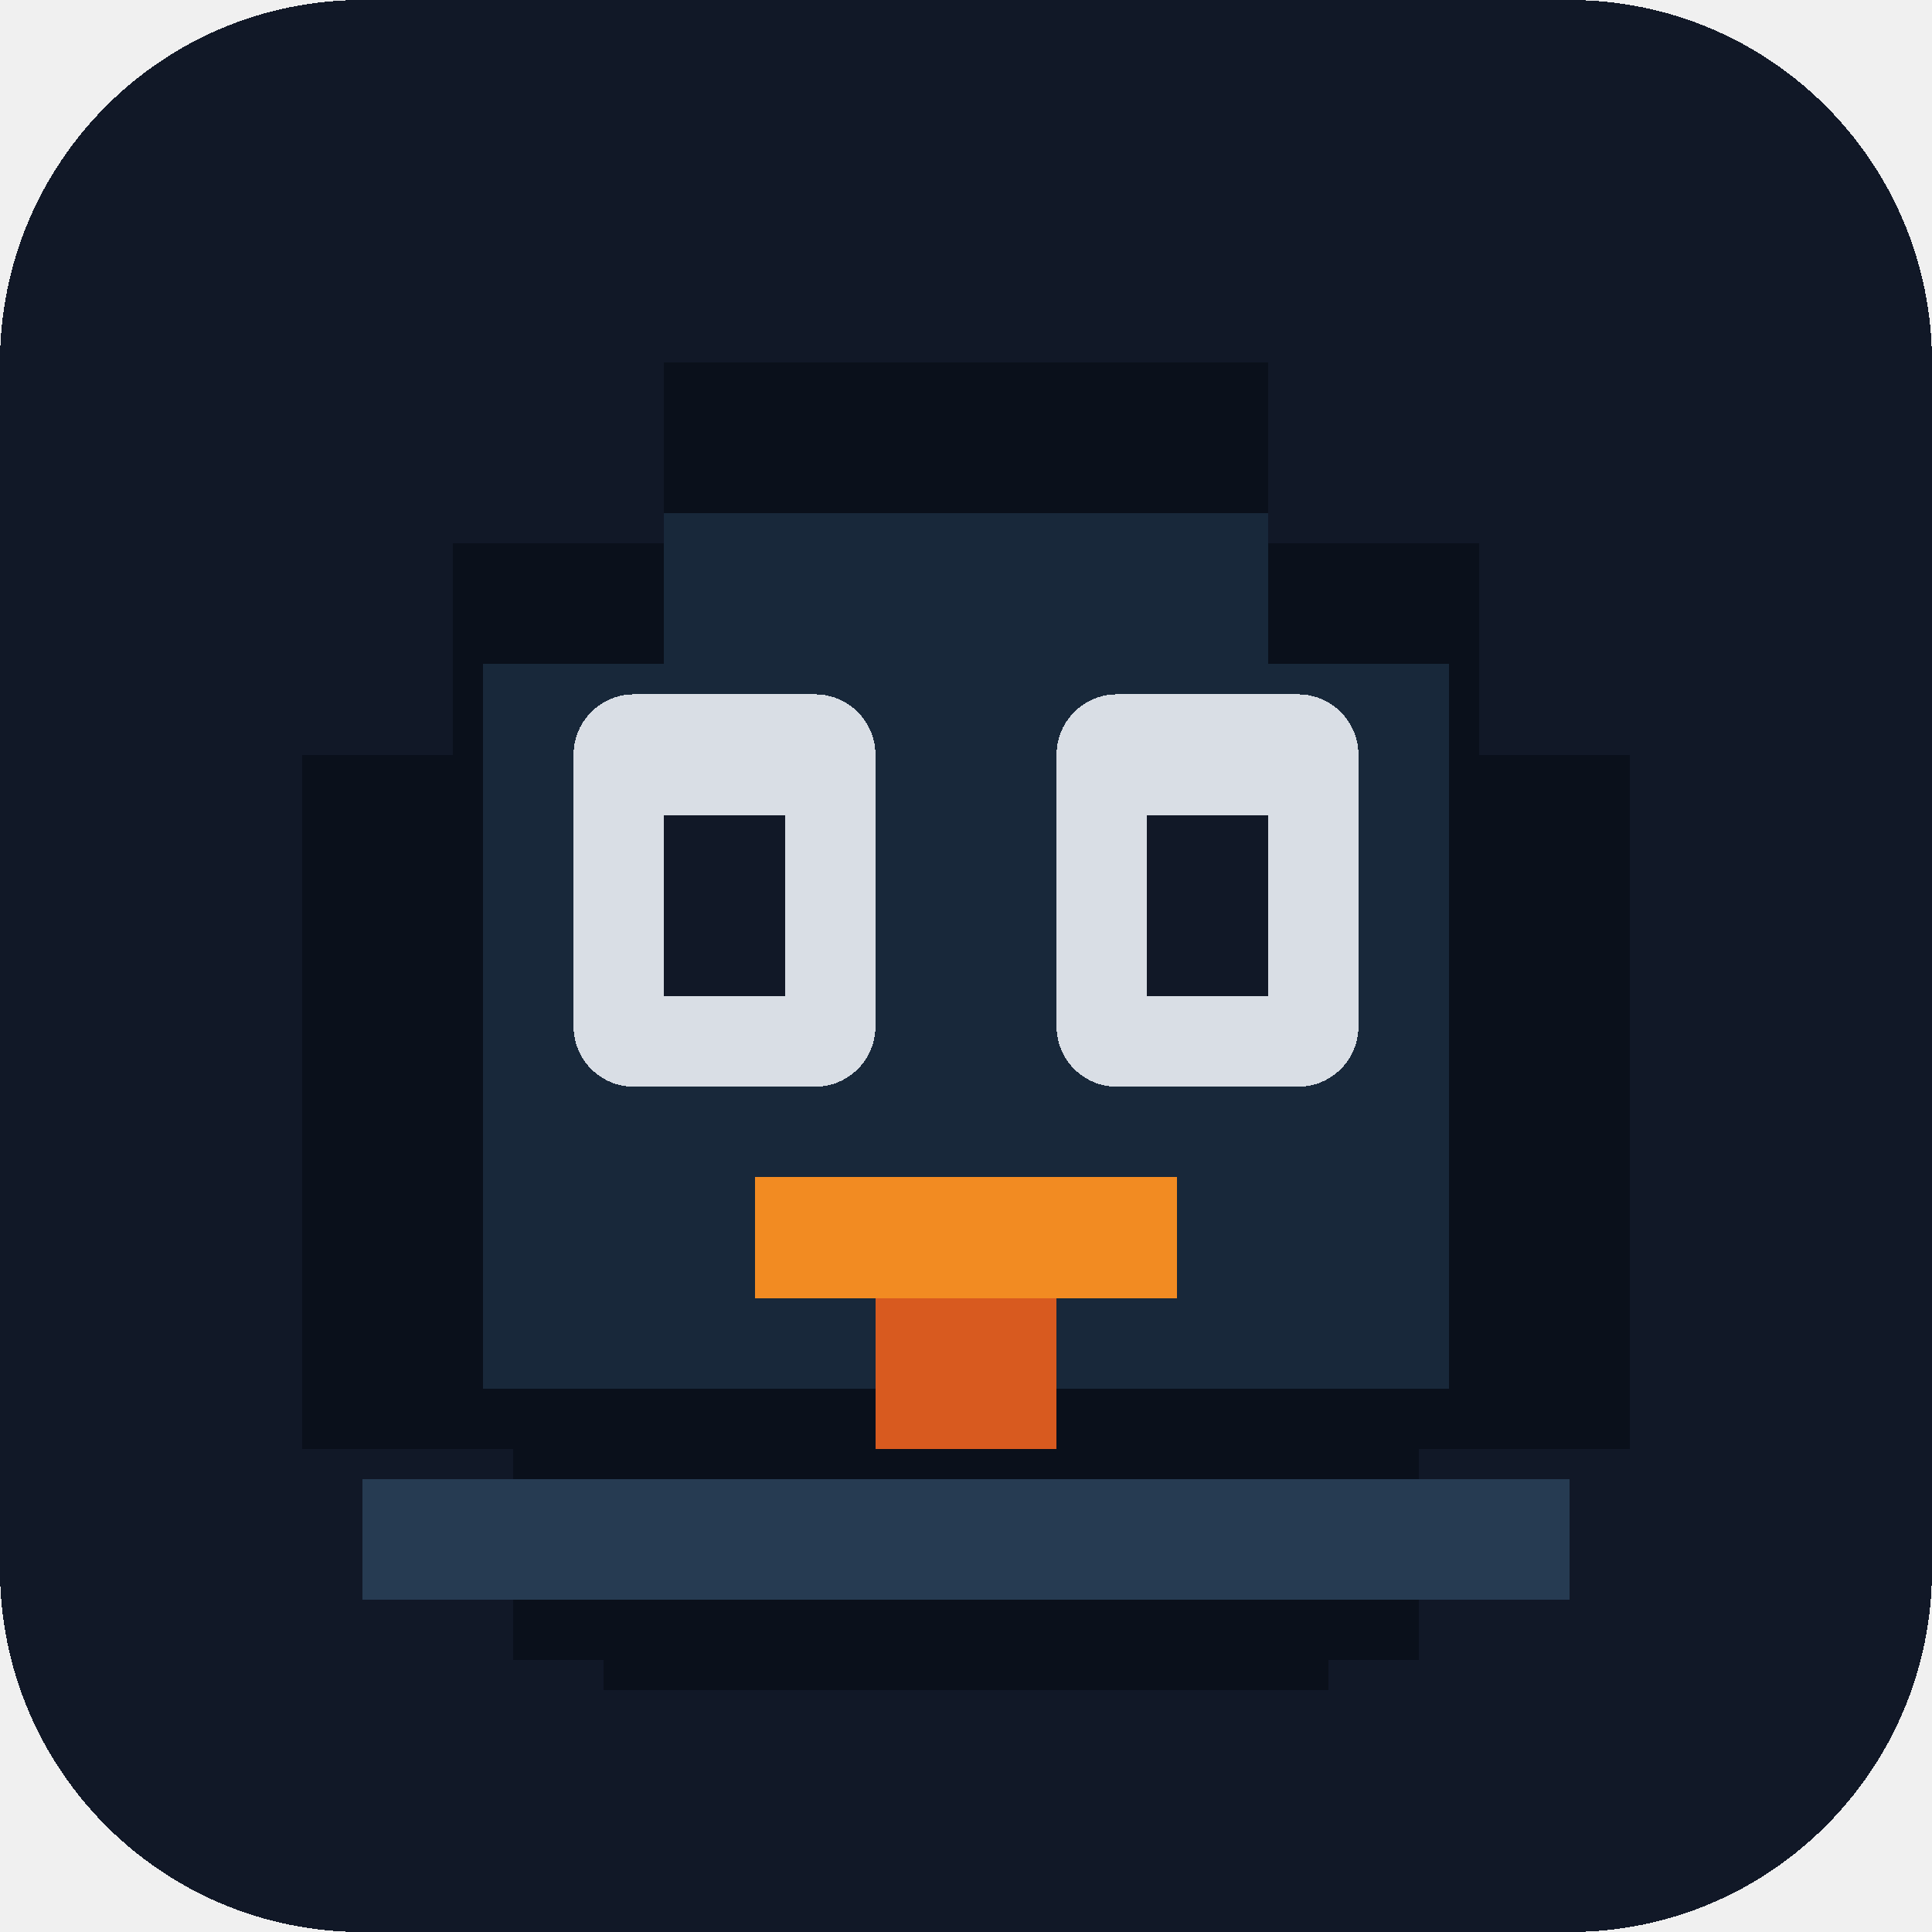
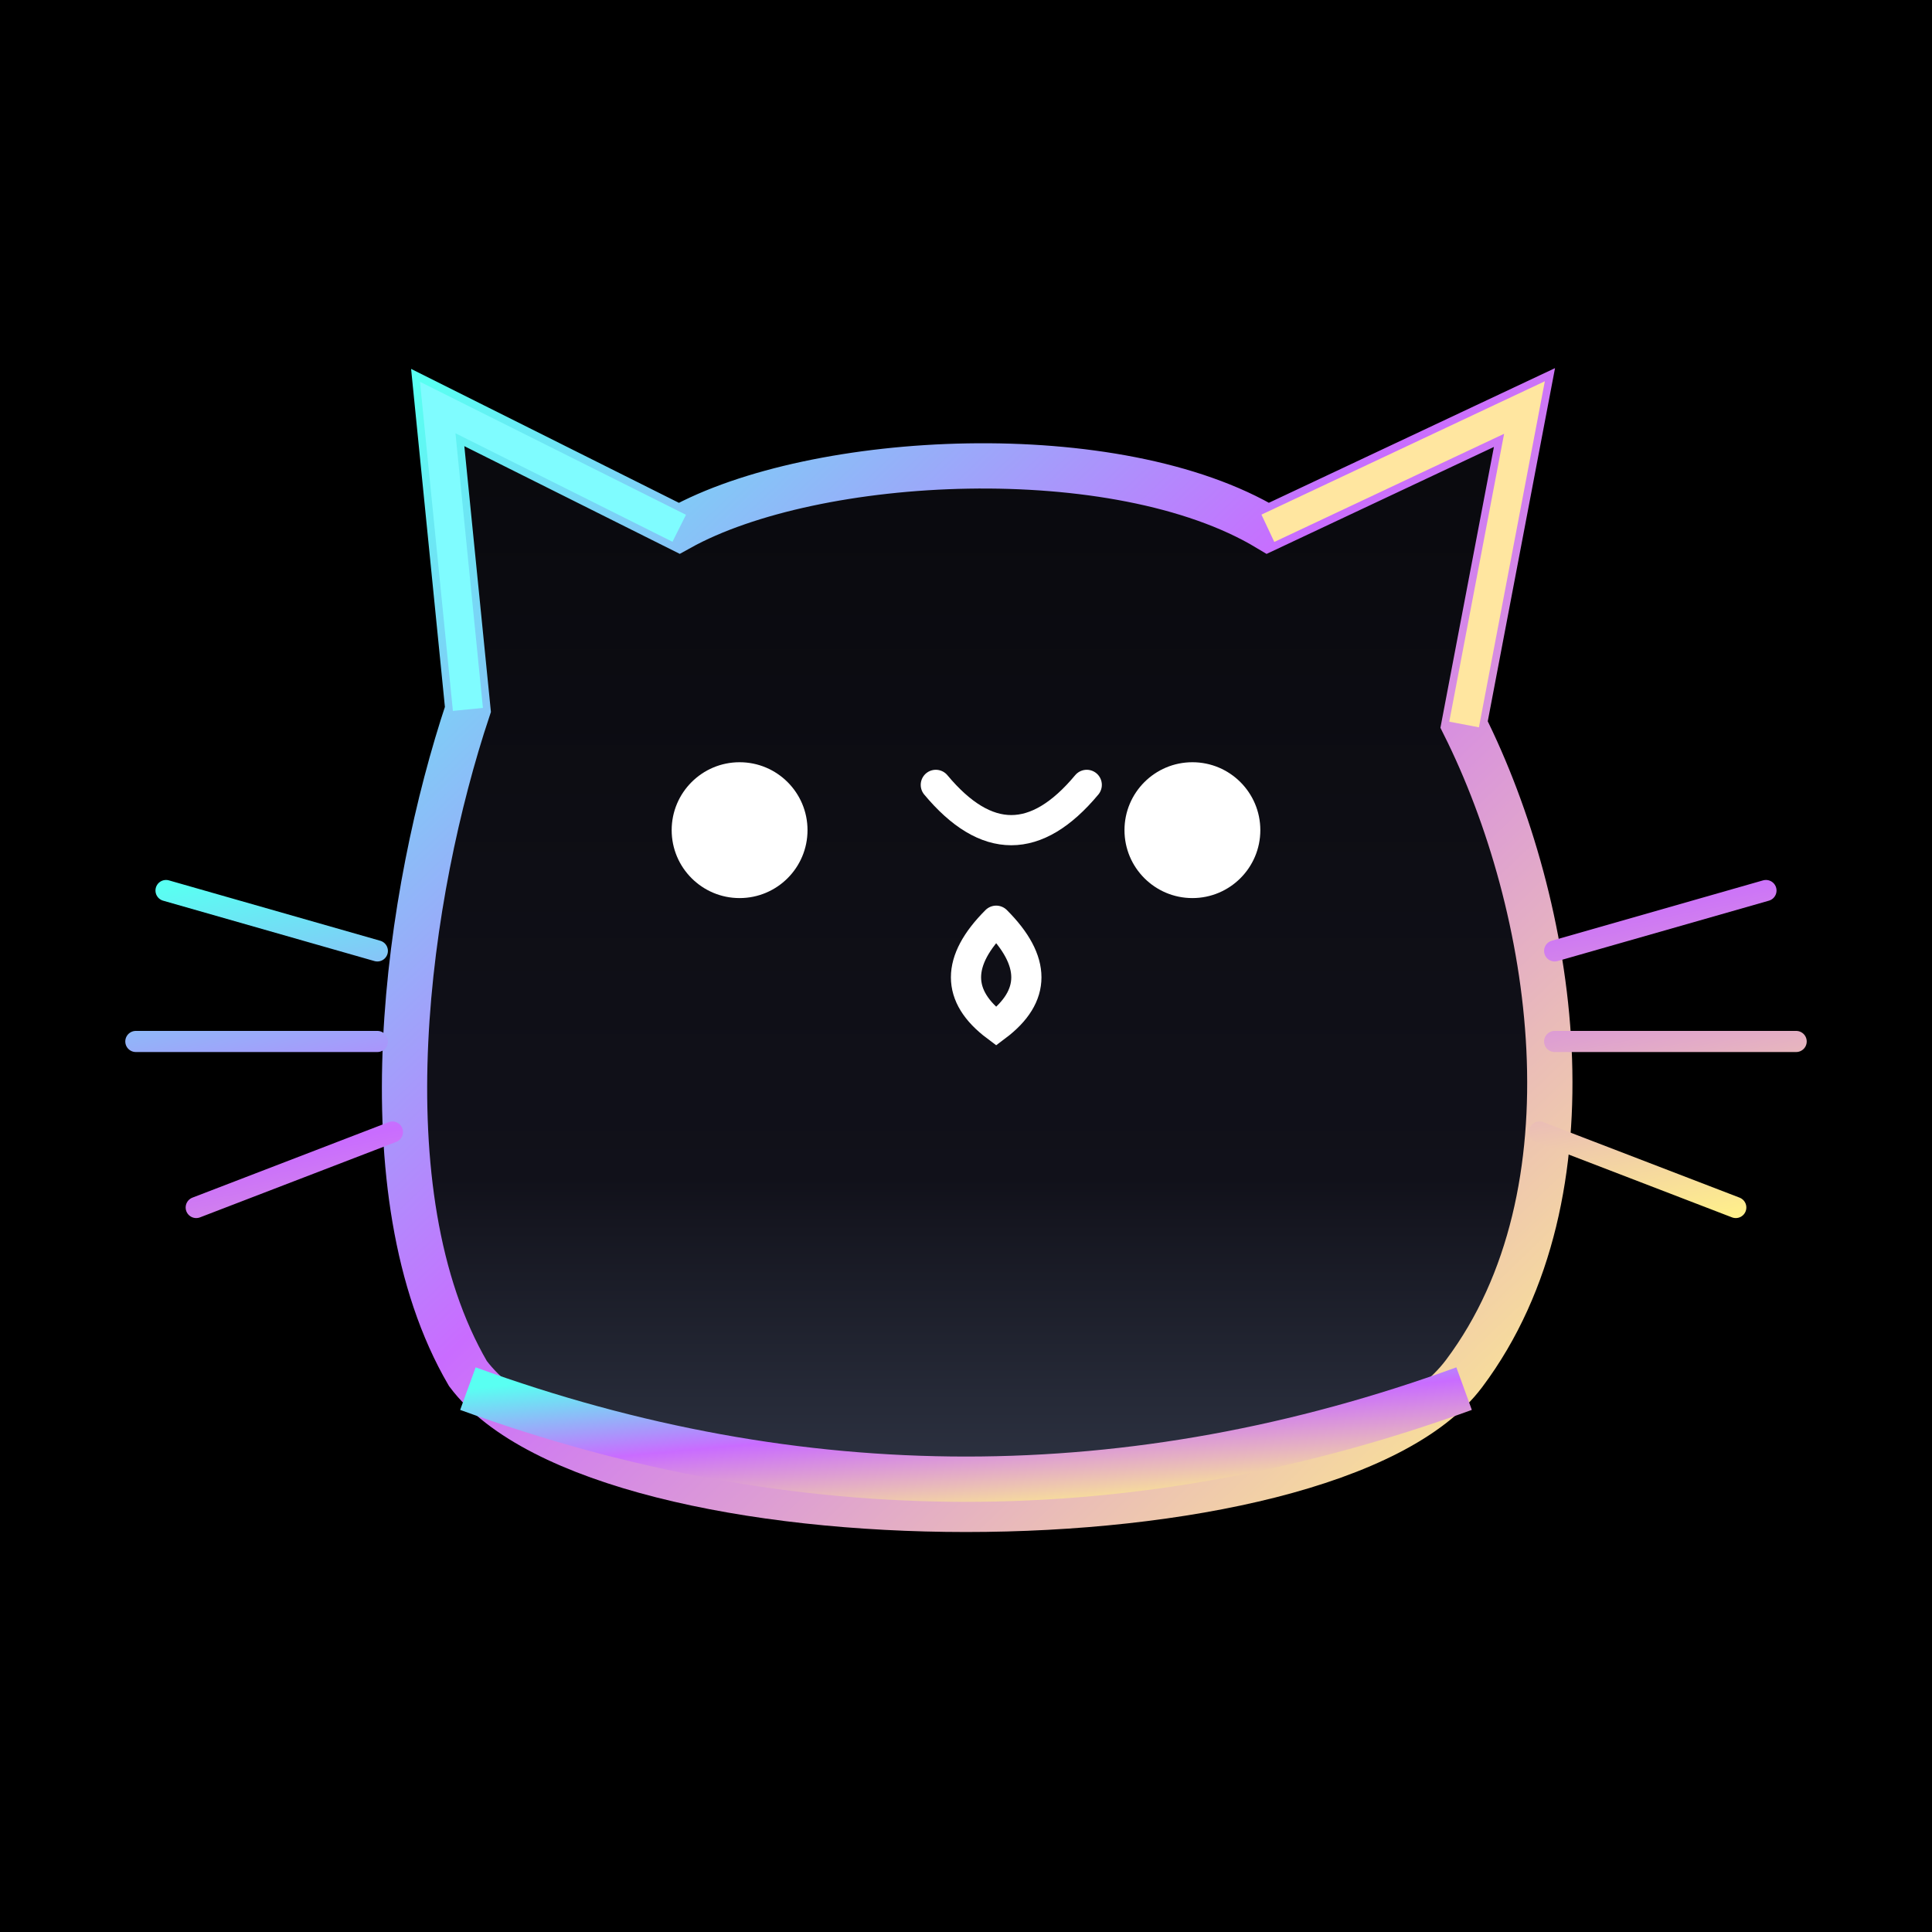
- <svg xmlns="http://www.w3.org/2000/svg" width="64" height="64" viewBox="0 0 64 64" shape-rendering="crispEdges">
-   <rect width="64" height="64" rx="12" fill="#111827" />
-   <path d="M10 25h5v-7h7v-6h20v6h7v7h5v23H47v7H17v-7h-7z" fill="#0a101b" />
-   <path d="M16 22h6v-5h20v5h6v24H16z" fill="#18283a" />
-   <rect x="19" y="23" width="10" height="13" rx="2" fill="#d9dee5" />
-   <rect x="35" y="23" width="10" height="13" rx="2" fill="#d9dee5" />
-   <rect x="22" y="27" width="4" height="6" fill="#111827" />
-   <rect x="38" y="27" width="4" height="6" fill="#111827" />
-   <path d="M25 39h14v4H25z" fill="#f28b22" />
-   <path d="M29 43h6v5h-6z" fill="#d85a1f" />
-   <rect x="12" y="49" width="40" height="4" fill="#263b52" />
-   <rect x="20" y="53" width="24" height="3" fill="#0a101b" />
+ <svg xmlns="http://www.w3.org/2000/svg" width="128" height="128" viewBox="0 0 128 128">
+   <defs>
+     <linearGradient id="g" x1="0" y1="0" x2="1" y2="1">
+       <stop offset="0" stop-color="#59fff2" />
+       <stop offset=".45" stop-color="#c96cff" />
+       <stop offset="1" stop-color="#fff08a" />
+     </linearGradient>
+     <linearGradient id="body" x1="0" y1="0" x2="0" y2="1">
+       <stop offset="0" stop-color="#09090d" />
+       <stop offset=".7" stop-color="#11111a" />
+       <stop offset="1" stop-color="#303646" />
+     </linearGradient>
+   </defs>
+   <rect width="128" height="128" fill="#000" />
+   <path d="M31 91C24 79 27 59 31 47L29 27L45 35C54 30 74 29 84 35L101 27L97 48C103 60 106 79 97 91C88 103 40 103 31 91Z" fill="url(#body)" stroke="url(#g)" stroke-width="3" />
+   <path d="M31 47L29 27L45 35" fill="none" stroke="#7ffcff" stroke-width="2" />
+   <path d="M97 48L101 27L84 35" fill="none" stroke="#ffe6a0" stroke-width="2" />
+   <circle cx="49" cy="55" r="4.5" fill="#fff" />
+   <circle cx="79" cy="55" r="4.5" fill="#fff" />
+   <path d="M62 52q5 6 10 0" fill="none" stroke="#fff" stroke-width="2" stroke-linecap="round" />
+   <path d="M66 61q-4 4 0 7q4-3 0-7" fill="none" stroke="#fff" stroke-width="2" stroke-linecap="round" />
+   <path d="M25 63l-14-4M25 69l-16 0M26 75l-13 5M103 63l14-4M103 69l16 0M102 75l13 5" stroke="url(#g)" stroke-width="1.4" stroke-linecap="round" />
+   <path d="M31 92Q64 104 97 92" fill="none" stroke="url(#g)" stroke-width="3" />
</svg>
